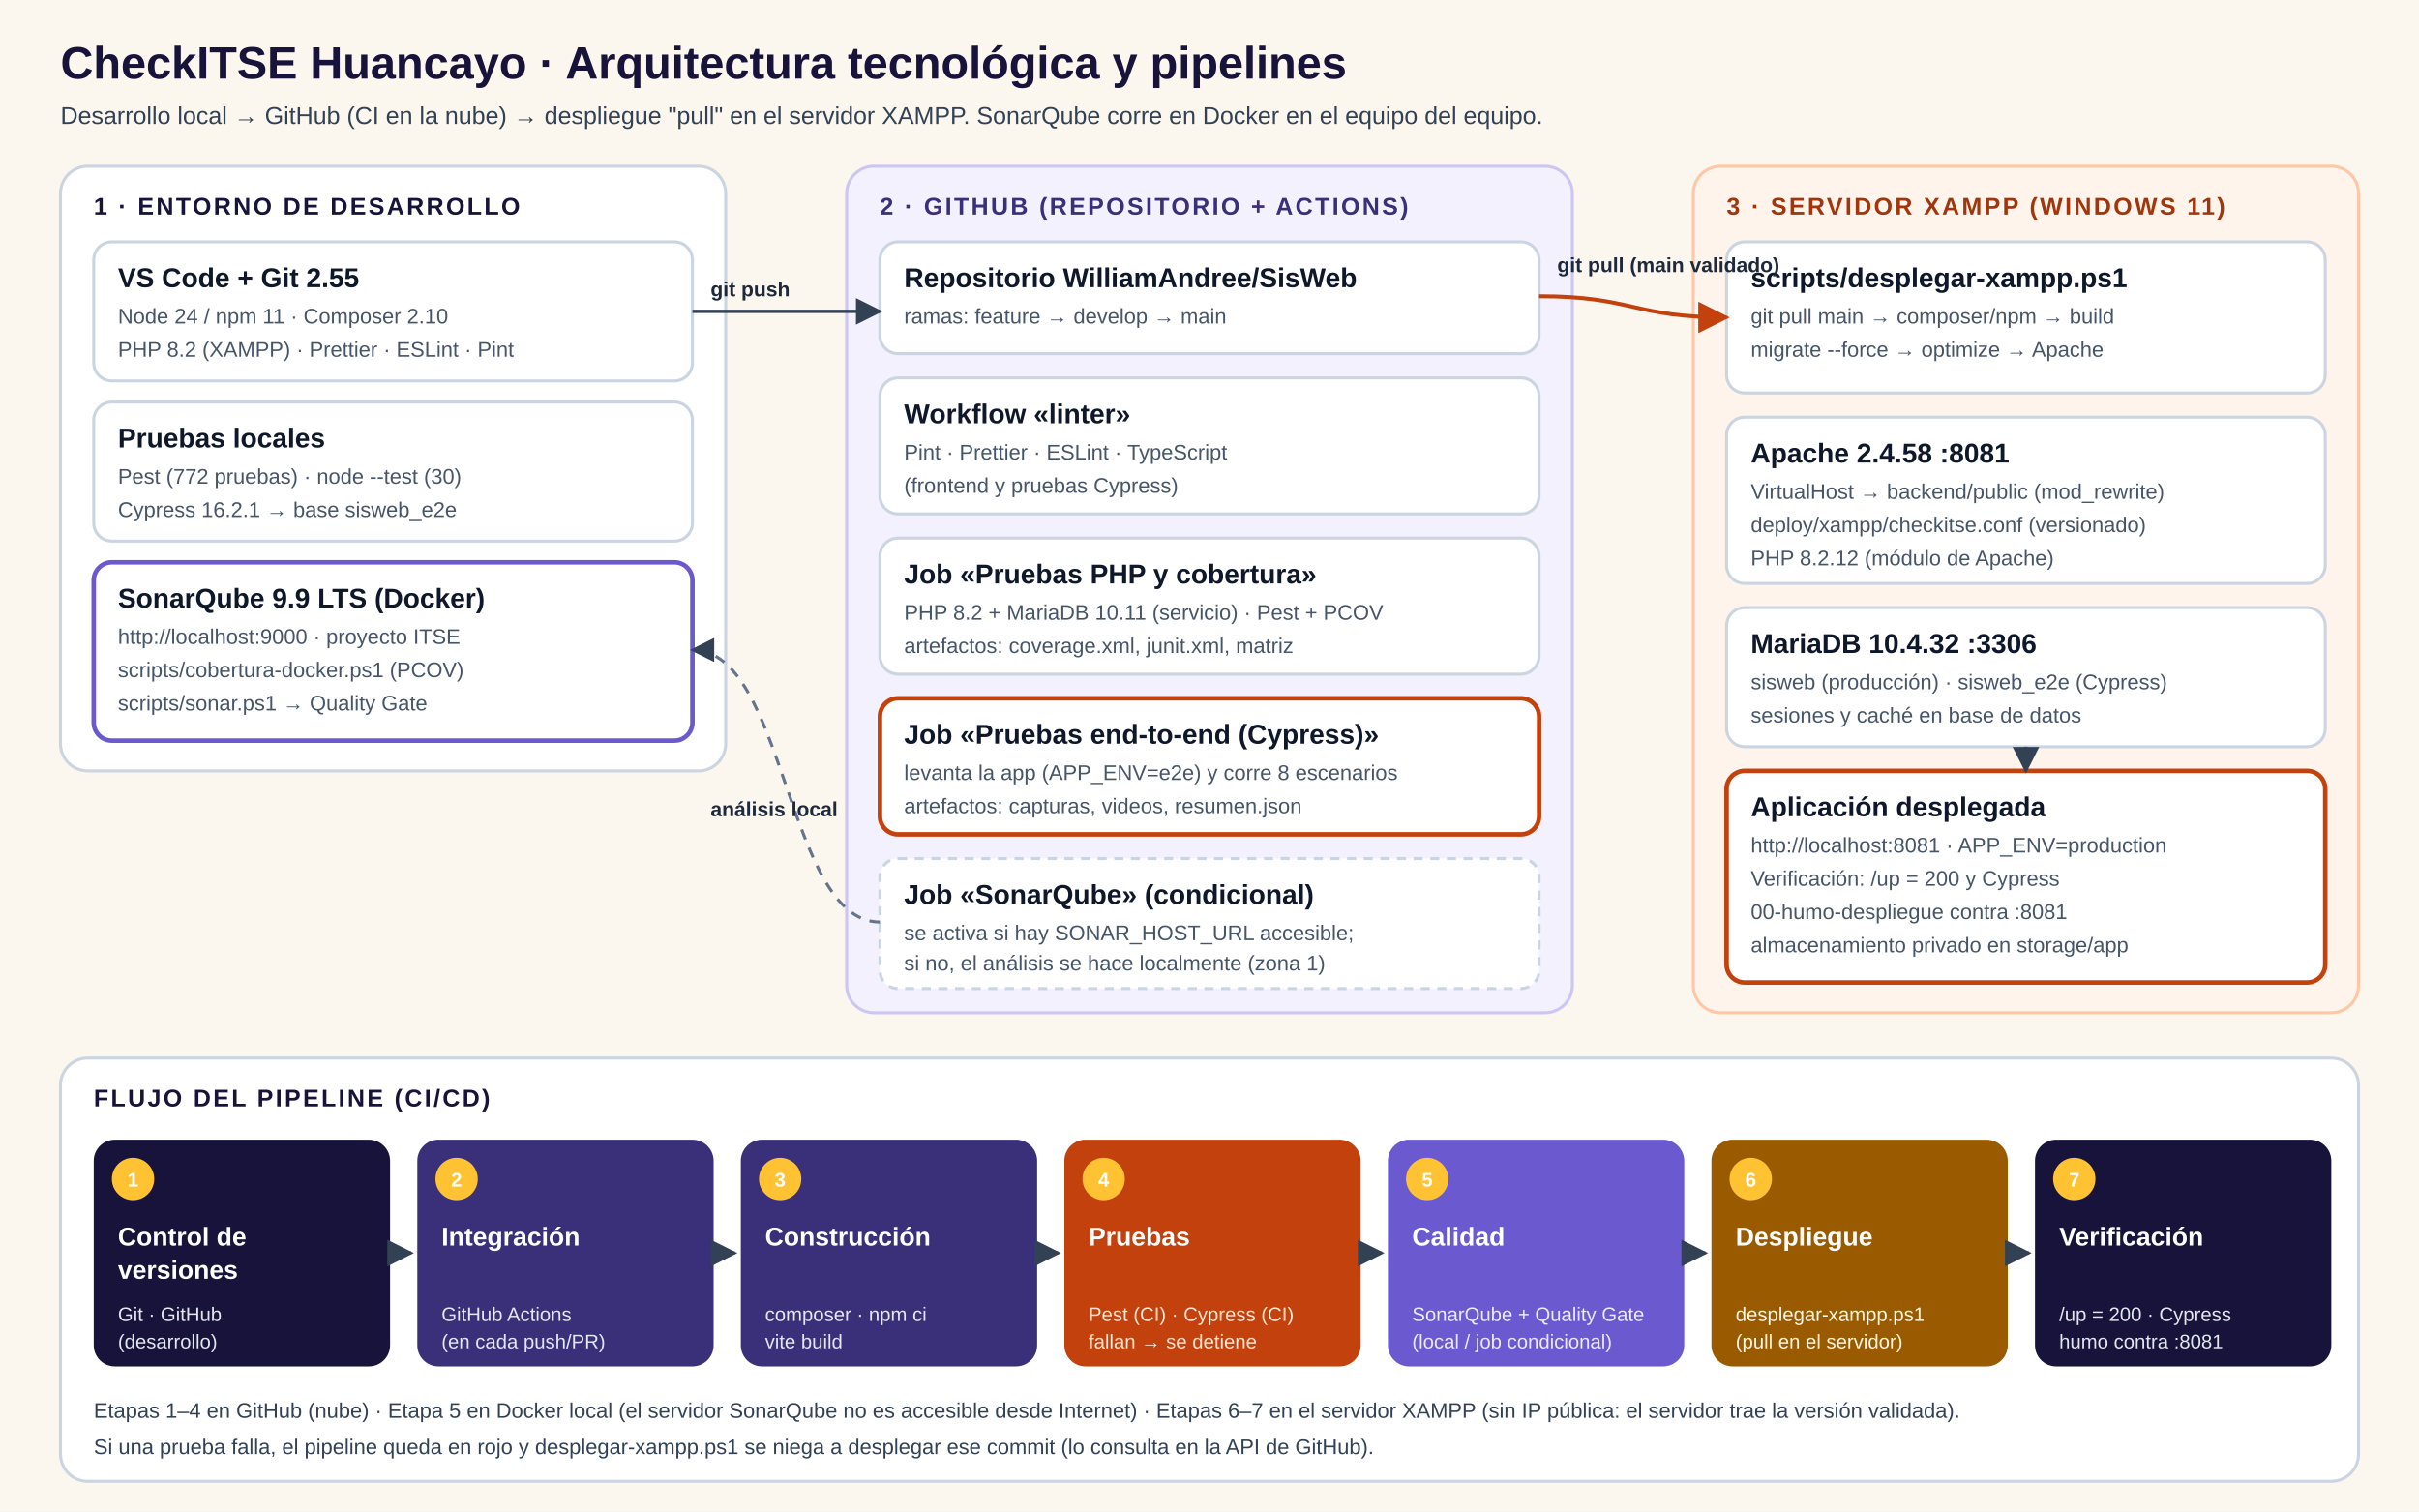
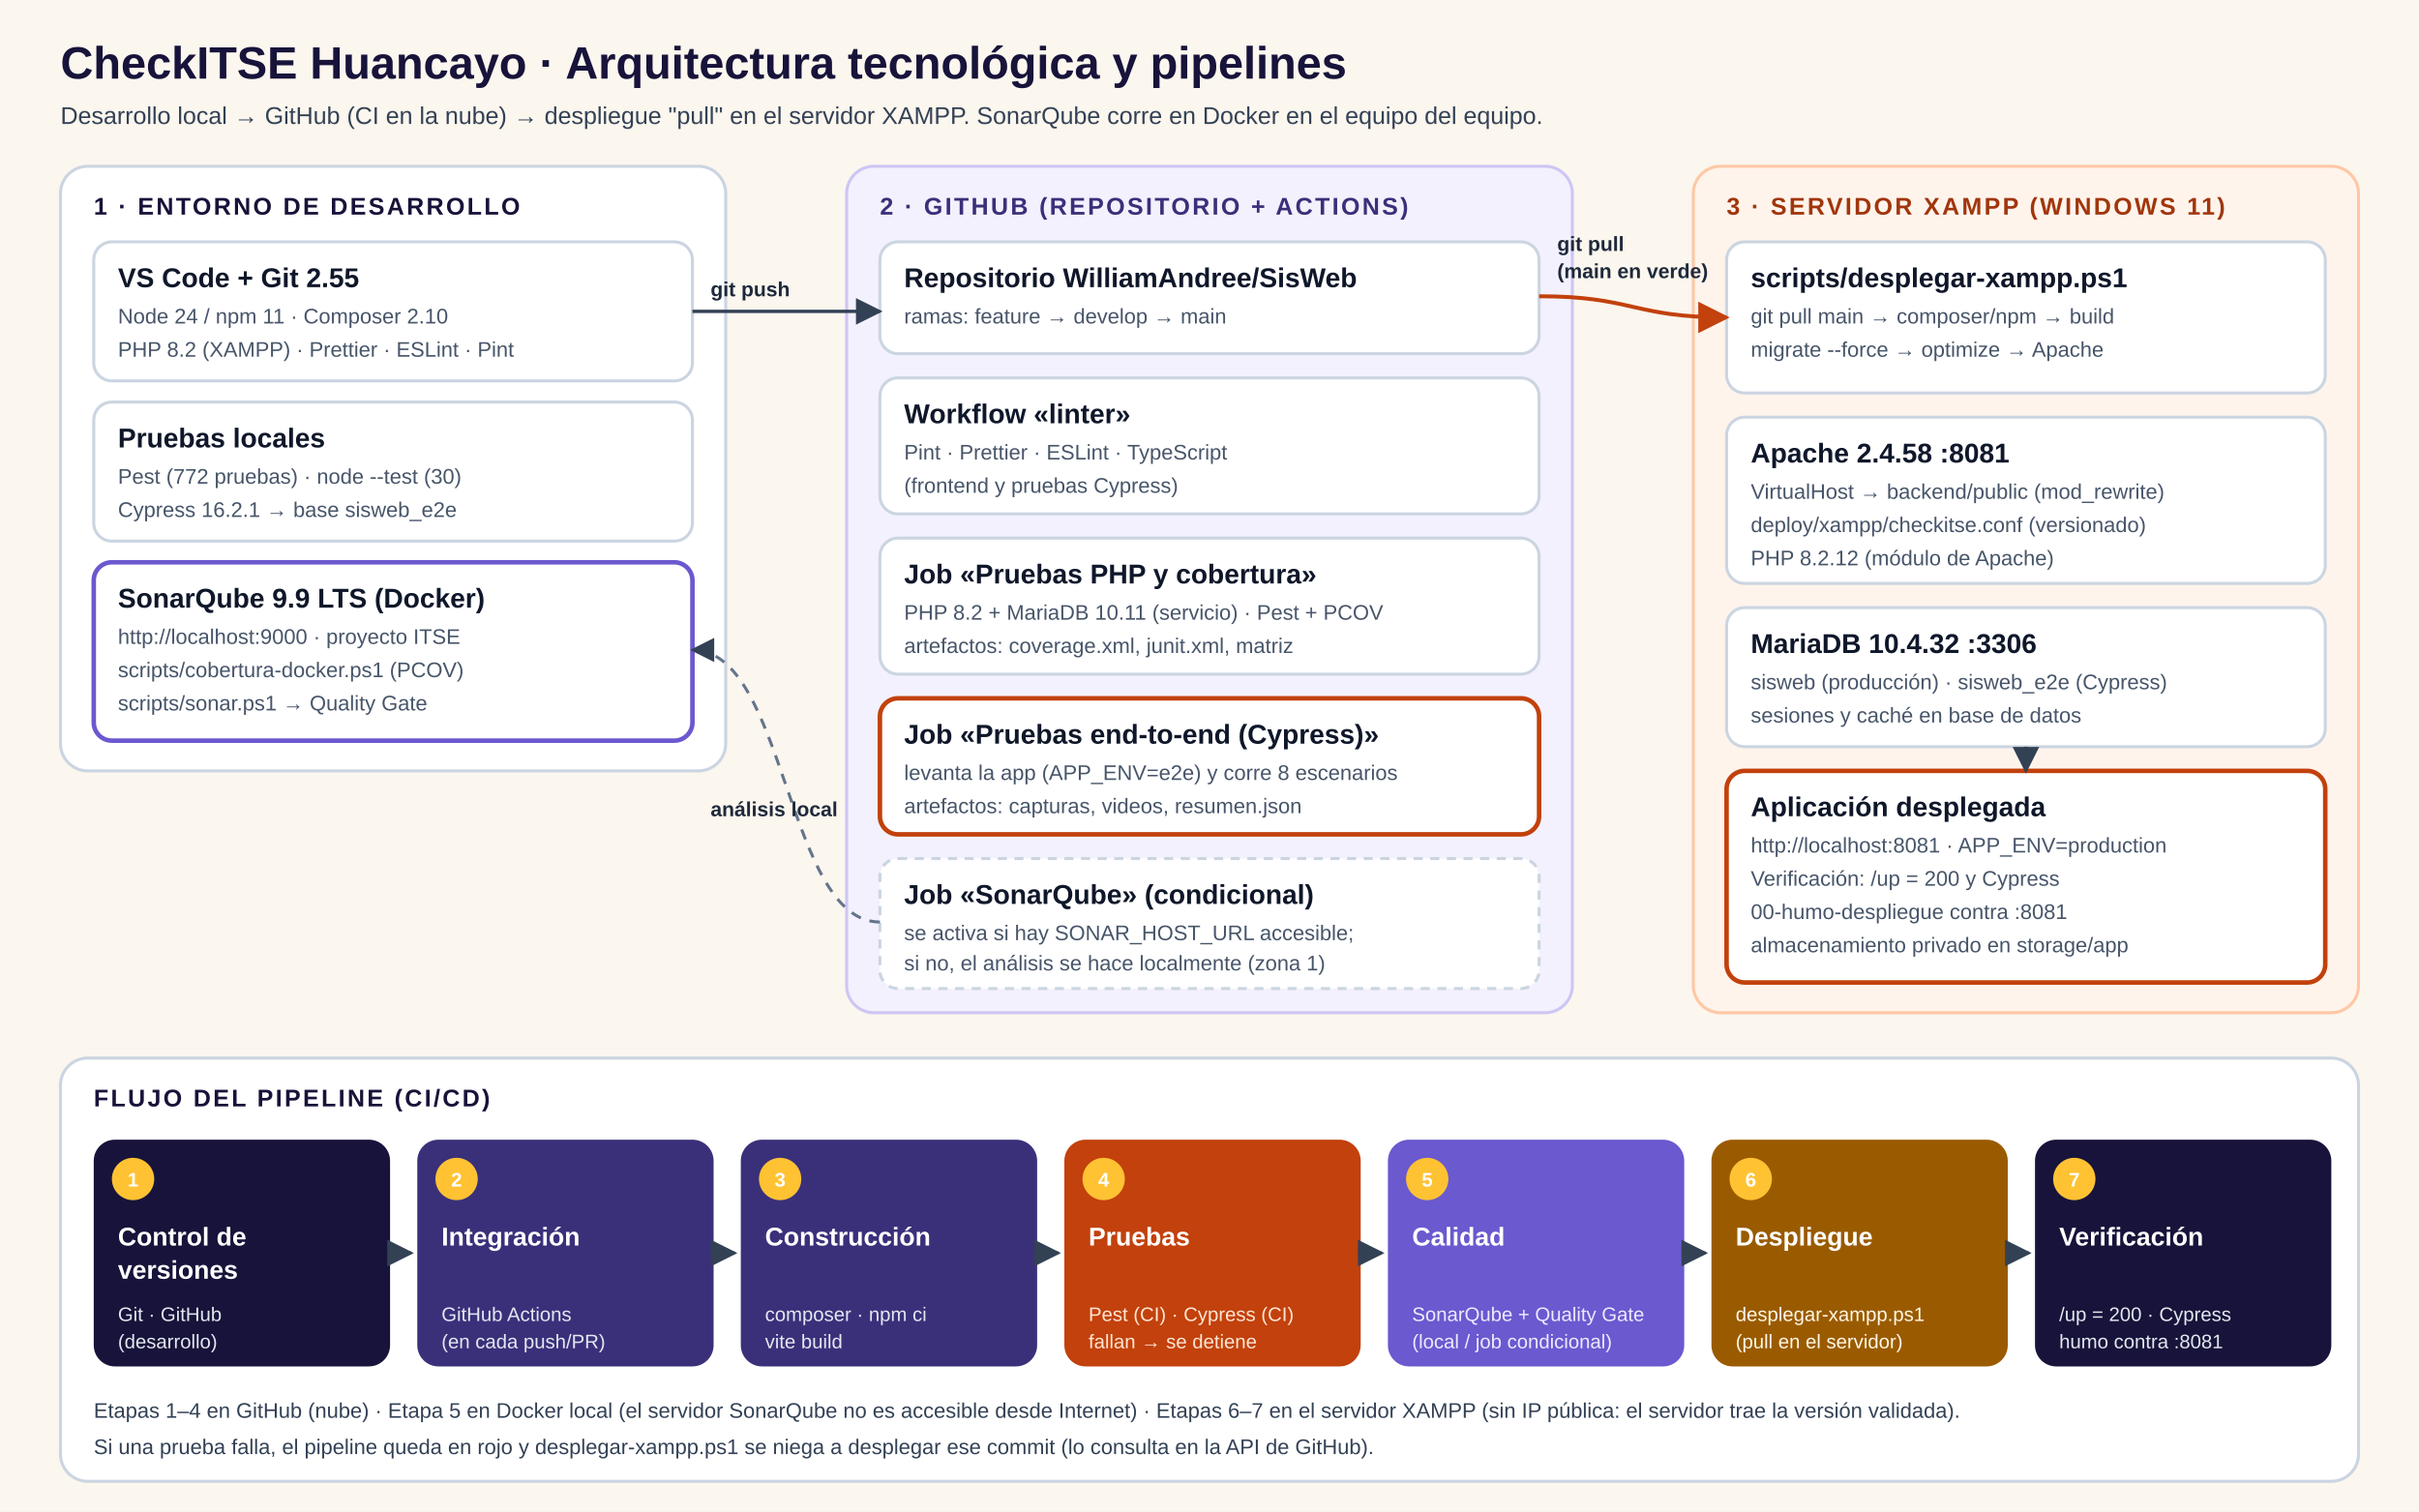
<svg xmlns="http://www.w3.org/2000/svg" viewBox="0 0 1600 1000" width="1600" height="1000" font-family="Segoe UI, Arial, sans-serif">
  <defs>
    <marker id="f" viewBox="0 0 10 10" refX="9" refY="5" markerWidth="8" markerHeight="8" orient="auto-start-reverse">
      <path d="M0 0L10 5L0 10z" fill="#334155" />
    </marker>
    <marker id="fn" viewBox="0 0 10 10" refX="9" refY="5" markerWidth="8" markerHeight="8" orient="auto-start-reverse">
      <path d="M0 0L10 5L0 10z" fill="#c2410c" />
    </marker>
    <style>
      .zona{rx:18;stroke-width:2}
      .tz{font-size:16px;font-weight:800;letter-spacing:1.5px}
      .caja{fill:#fff;stroke:#cbd5e1;stroke-width:2;rx:12}
      .t{font-size:18px;font-weight:700;fill:#0f172a}
      .m{font-size:14px;fill:#475569}
      .l{stroke:#334155;stroke-width:2.2;fill:none;marker-end:url(#f)}
      .ln{stroke:#c2410c;stroke-width:2.6;fill:none;marker-end:url(#fn)}
      .p{stroke:#64748b;stroke-width:2;fill:none;stroke-dasharray:7 6;marker-end:url(#f)}
      .et{font-size:13.5px;fill:#1e293b;font-weight:600}
      .num{font-size:13px;font-weight:800;fill:#fff}
    </style>
  </defs>
  <rect width="1600" height="1000" fill="#fbf6ee" />
  <text x="40" y="52" font-size="30" font-weight="800" fill="#17133a">CheckITSE Huancayo · Arquitectura tecnológica y pipelines</text>
  <text x="40" y="82" font-size="16" fill="#334155">Desarrollo local → GitHub (CI en la nube) → despliegue "pull" en el servidor XAMPP. SonarQube corre en Docker en el equipo del equipo.</text>
  <rect x="40" y="110" width="440" height="400" class="zona" fill="#fff" stroke="#cbd5e1" />
  <text x="62" y="142" class="tz" fill="#17133a">1 · ENTORNO DE DESARROLLO</text>
  <rect x="62" y="160" width="396" height="92" class="caja" />
  <text x="78" y="190" class="t">VS Code + Git 2.55</text>
  <text x="78" y="214" class="m">Node 24 / npm 11 · Composer 2.10</text>
  <text x="78" y="236" class="m">PHP 8.2 (XAMPP) · Prettier · ESLint · Pint</text>
  <rect x="62" y="266" width="396" height="92" class="caja" />
  <text x="78" y="296" class="t">Pruebas locales</text>
  <text x="78" y="320" class="m">Pest (772 pruebas) · node --test (30)</text>
  <text x="78" y="342" class="m">Cypress 16.2.1 → base sisweb_e2e</text>
  <rect x="62" y="372" width="396" height="118" class="caja" style="stroke:#6a59cf;stroke-width:3" />
  <text x="78" y="402" class="t">SonarQube 9.9 LTS (Docker)</text>
  <text x="78" y="426" class="m">http://localhost:9000 · proyecto ITSE</text>
  <text x="78" y="448" class="m">scripts/cobertura-docker.ps1 (PCOV)</text>
  <text x="78" y="470" class="m">scripts/sonar.ps1 → Quality Gate</text>
  <rect x="560" y="110" width="480" height="560" class="zona" fill="#f3f1fd" stroke="#cdc6f4" />
  <text x="582" y="142" class="tz" fill="#3a307a">2 · GITHUB (REPOSITORIO + ACTIONS)</text>
  <rect x="582" y="160" width="436" height="74" class="caja" />
  <text x="598" y="190" class="t">Repositorio WilliamAndree/SisWeb</text>
  <text x="598" y="214" class="m">ramas: feature → develop → main</text>
  <rect x="582" y="250" width="436" height="90" class="caja" />
  <text x="598" y="280" class="t">Workflow «linter»</text>
  <text x="598" y="304" class="m">Pint · Prettier · ESLint · TypeScript</text>
  <text x="598" y="326" class="m">(frontend y pruebas Cypress)</text>
  <rect x="582" y="356" width="436" height="90" class="caja" />
  <text x="598" y="386" class="t">Job «Pruebas PHP y cobertura»</text>
  <text x="598" y="410" class="m">PHP 8.2 + MariaDB 10.11 (servicio) · Pest + PCOV</text>
  <text x="598" y="432" class="m">artefactos: coverage.xml, junit.xml, matriz</text>
  <rect x="582" y="462" width="436" height="90" class="caja" style="stroke:#c2410c;stroke-width:3" />
  <text x="598" y="492" class="t">Job «Pruebas end-to-end (Cypress)»</text>
  <text x="598" y="516" class="m">levanta la app (APP_ENV=e2e) y corre 8 escenarios</text>
  <text x="598" y="538" class="m">artefactos: capturas, videos, resumen.json</text>
  <rect x="582" y="568" width="436" height="86" class="caja" style="stroke-dasharray:6 5" />
  <text x="598" y="598" class="t">Job «SonarQube» (condicional)</text>
  <text x="598" y="622" class="m">se activa si hay SONAR_HOST_URL accesible;</text>
  <text x="598" y="642" class="m">si no, el análisis se hace localmente (zona 1)</text>
  <rect x="1120" y="110" width="440" height="560" class="zona" fill="#fff4ec" stroke="#ffc7a5" />
  <text x="1142" y="142" class="tz" fill="#a1360c">3 · SERVIDOR XAMPP (WINDOWS 11)</text>
  <rect x="1142" y="160" width="396" height="100" class="caja" />
  <text x="1158" y="190" class="t">scripts/desplegar-xampp.ps1</text>
  <text x="1158" y="214" class="m">git pull main → composer/npm → build</text>
  <text x="1158" y="236" class="m">migrate --force → optimize → Apache</text>
  <rect x="1142" y="276" width="396" height="110" class="caja" />
  <text x="1158" y="306" class="t">Apache 2.4.58 :8081</text>
  <text x="1158" y="330" class="m">VirtualHost → backend/public (mod_rewrite)</text>
  <text x="1158" y="352" class="m">deploy/xampp/checkitse.conf (versionado)</text>
  <text x="1158" y="374" class="m">PHP 8.2.12 (módulo de Apache)</text>
  <rect x="1142" y="402" width="396" height="92" class="caja" />
  <text x="1158" y="432" class="t">MariaDB 10.4.32 :3306</text>
  <text x="1158" y="456" class="m">sisweb (producción) · sisweb_e2e (Cypress)</text>
  <text x="1158" y="478" class="m">sesiones y caché en base de datos</text>
  <rect x="1142" y="510" width="396" height="140" class="caja" style="stroke:#c2410c;stroke-width:3" />
  <text x="1158" y="540" class="t">Aplicación desplegada</text>
  <text x="1158" y="564" class="m">http://localhost:8081 · APP_ENV=production</text>
  <text x="1158" y="586" class="m">Verificación: /up = 200 y Cypress</text>
  <text x="1158" y="608" class="m">00-humo-despliegue contra :8081</text>
  <text x="1158" y="630" class="m">almacenamiento privado en storage/app</text>
  <path class="l" d="M458 206 H582" />
  <text x="470" y="196" class="et">git push</text>
  <path class="ln" d="M1018 196 C1080 196 1080 210 1142 210" />
-   <text x="1030" y="180" class="et" fill="#a1360c">git pull (main validado)</text>
+   <text x="1030" y="166" class="et" fill="#a1360c">git pull</text>
+   <text x="1030" y="184" class="et" fill="#a1360c">(main en verde)</text>
  <path class="p" d="M582 610 C520 610 520 430 458 430" />
  <text x="470" y="540" class="et">análisis local</text>
  <path class="l" d="M1340 494 V510" />
  <rect x="40" y="700" width="1520" height="280" class="zona" fill="#fff" stroke="#cbd5e1" />
  <text x="62" y="732" class="tz" fill="#17133a">FLUJO DEL PIPELINE (CI/CD)</text>
  <g font-size="15">
    <g transform="translate(62 754)">
      <rect width="196" height="150" rx="14" fill="#17133a" />
      <circle cx="26" cy="26" r="14" fill="#ffc233" />
      <text x="26" y="31" text-anchor="middle" class="num" fill="#17133a">1</text>
      <text x="16" y="70" fill="#fff" font-weight="700" font-size="17">Control de</text>
      <text x="16" y="92" fill="#fff" font-weight="700" font-size="17">versiones</text>
      <text x="16" y="120" fill="#e2e8f0" font-size="13">Git · GitHub</text>
      <text x="16" y="138" fill="#e2e8f0" font-size="13">(desarrollo)</text>
    </g>
    <g transform="translate(276 754)">
      <rect width="196" height="150" rx="14" fill="#3a307a" />
      <circle cx="26" cy="26" r="14" fill="#ffc233" />
      <text x="26" y="31" text-anchor="middle" class="num" fill="#17133a">2</text>
      <text x="16" y="70" fill="#fff" font-weight="700" font-size="17">Integración</text>
      <text x="16" y="120" fill="#e2e8f0" font-size="13">GitHub Actions</text>
      <text x="16" y="138" fill="#e2e8f0" font-size="13">(en cada push/PR)</text>
    </g>
    <g transform="translate(490 754)">
      <rect width="196" height="150" rx="14" fill="#3a307a" />
      <circle cx="26" cy="26" r="14" fill="#ffc233" />
      <text x="26" y="31" text-anchor="middle" class="num" fill="#17133a">3</text>
      <text x="16" y="70" fill="#fff" font-weight="700" font-size="17">Construcción</text>
      <text x="16" y="120" fill="#e2e8f0" font-size="13">composer · npm ci</text>
      <text x="16" y="138" fill="#e2e8f0" font-size="13">vite build</text>
    </g>
    <g transform="translate(704 754)">
      <rect width="196" height="150" rx="14" fill="#c2410c" />
      <circle cx="26" cy="26" r="14" fill="#ffc233" />
      <text x="26" y="31" text-anchor="middle" class="num" fill="#17133a">4</text>
      <text x="16" y="70" fill="#fff" font-weight="700" font-size="17">Pruebas</text>
      <text x="16" y="120" fill="#ffe5d3" font-size="13">Pest (CI) · Cypress (CI)</text>
      <text x="16" y="138" fill="#ffe5d3" font-size="13">fallan → se detiene</text>
    </g>
    <g transform="translate(918 754)">
      <rect width="196" height="150" rx="14" fill="#6a59cf" />
      <circle cx="26" cy="26" r="14" fill="#ffc233" />
      <text x="26" y="31" text-anchor="middle" class="num" fill="#17133a">5</text>
      <text x="16" y="70" fill="#fff" font-weight="700" font-size="17">Calidad</text>
      <text x="16" y="120" fill="#ede9fe" font-size="13">SonarQube + Quality Gate</text>
      <text x="16" y="138" fill="#ede9fe" font-size="13">(local / job condicional)</text>
    </g>
    <g transform="translate(1132 754)">
      <rect width="196" height="150" rx="14" fill="#9a5b00" />
      <circle cx="26" cy="26" r="14" fill="#ffc233" />
      <text x="26" y="31" text-anchor="middle" class="num" fill="#17133a">6</text>
      <text x="16" y="70" fill="#fff" font-weight="700" font-size="17">Despliegue</text>
      <text x="16" y="120" fill="#fff8e6" font-size="13">desplegar-xampp.ps1</text>
      <text x="16" y="138" fill="#fff8e6" font-size="13">(pull en el servidor)</text>
    </g>
    <g transform="translate(1346 754)">
      <rect width="196" height="150" rx="14" fill="#17133a" />
      <circle cx="26" cy="26" r="14" fill="#ffc233" />
      <text x="26" y="31" text-anchor="middle" class="num" fill="#17133a">7</text>
      <text x="16" y="70" fill="#fff" font-weight="700" font-size="17">Verificación</text>
      <text x="16" y="120" fill="#e2e8f0" font-size="13">/up = 200 · Cypress</text>
      <text x="16" y="138" fill="#e2e8f0" font-size="13">humo contra :8081</text>
    </g>
  </g>
  <g stroke="#334155" stroke-width="2.2" marker-end="url(#f)">
    <path d="M258 829 H272" />
    <path d="M472 829 H486" />
    <path d="M686 829 H700" />
    <path d="M900 829 H914" />
    <path d="M1114 829 H1128" />
    <path d="M1328 829 H1342" />
  </g>
  <text x="62" y="938" font-size="14" fill="#334155">Etapas 1–4 en GitHub (nube) · Etapa 5 en Docker local (el servidor SonarQube no es accesible desde Internet) · Etapas 6–7 en el servidor XAMPP (sin IP pública: el servidor trae la versión validada).</text>
  <text x="62" y="962" font-size="14" fill="#334155">Si una prueba falla, el pipeline queda en rojo y desplegar-xampp.ps1 se niega a desplegar ese commit (lo consulta en la API de GitHub).</text>
</svg>
